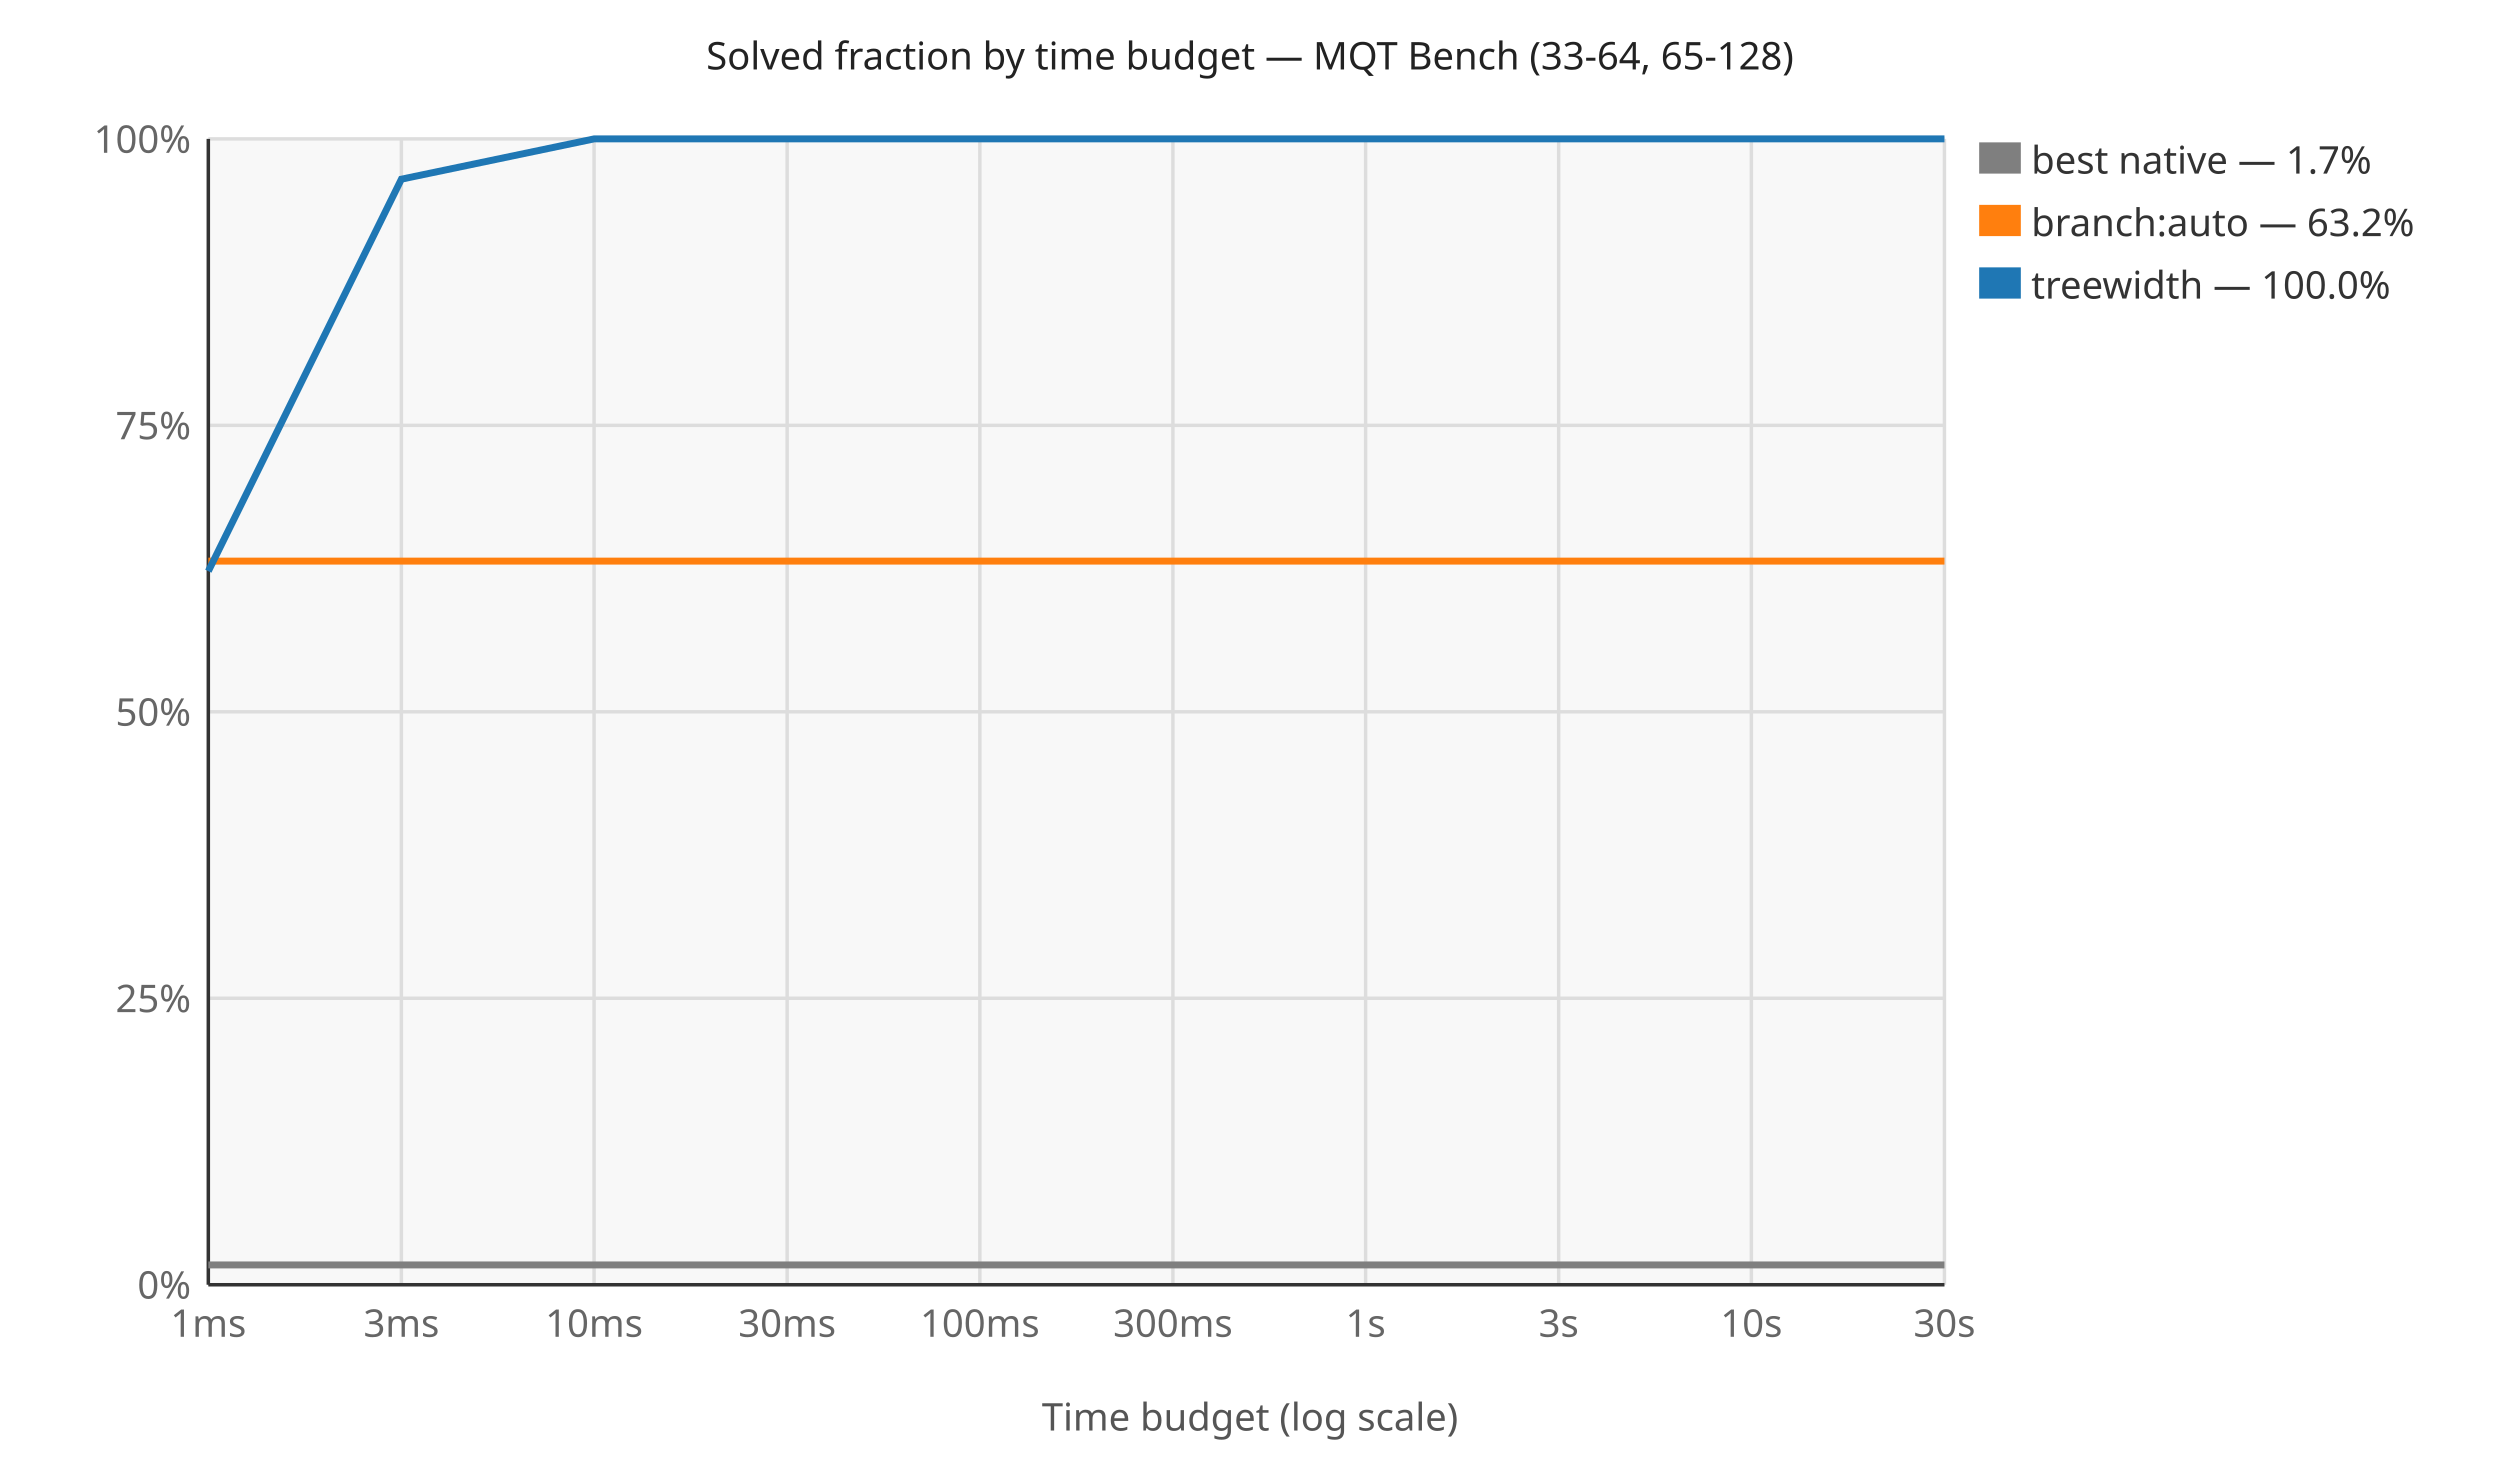
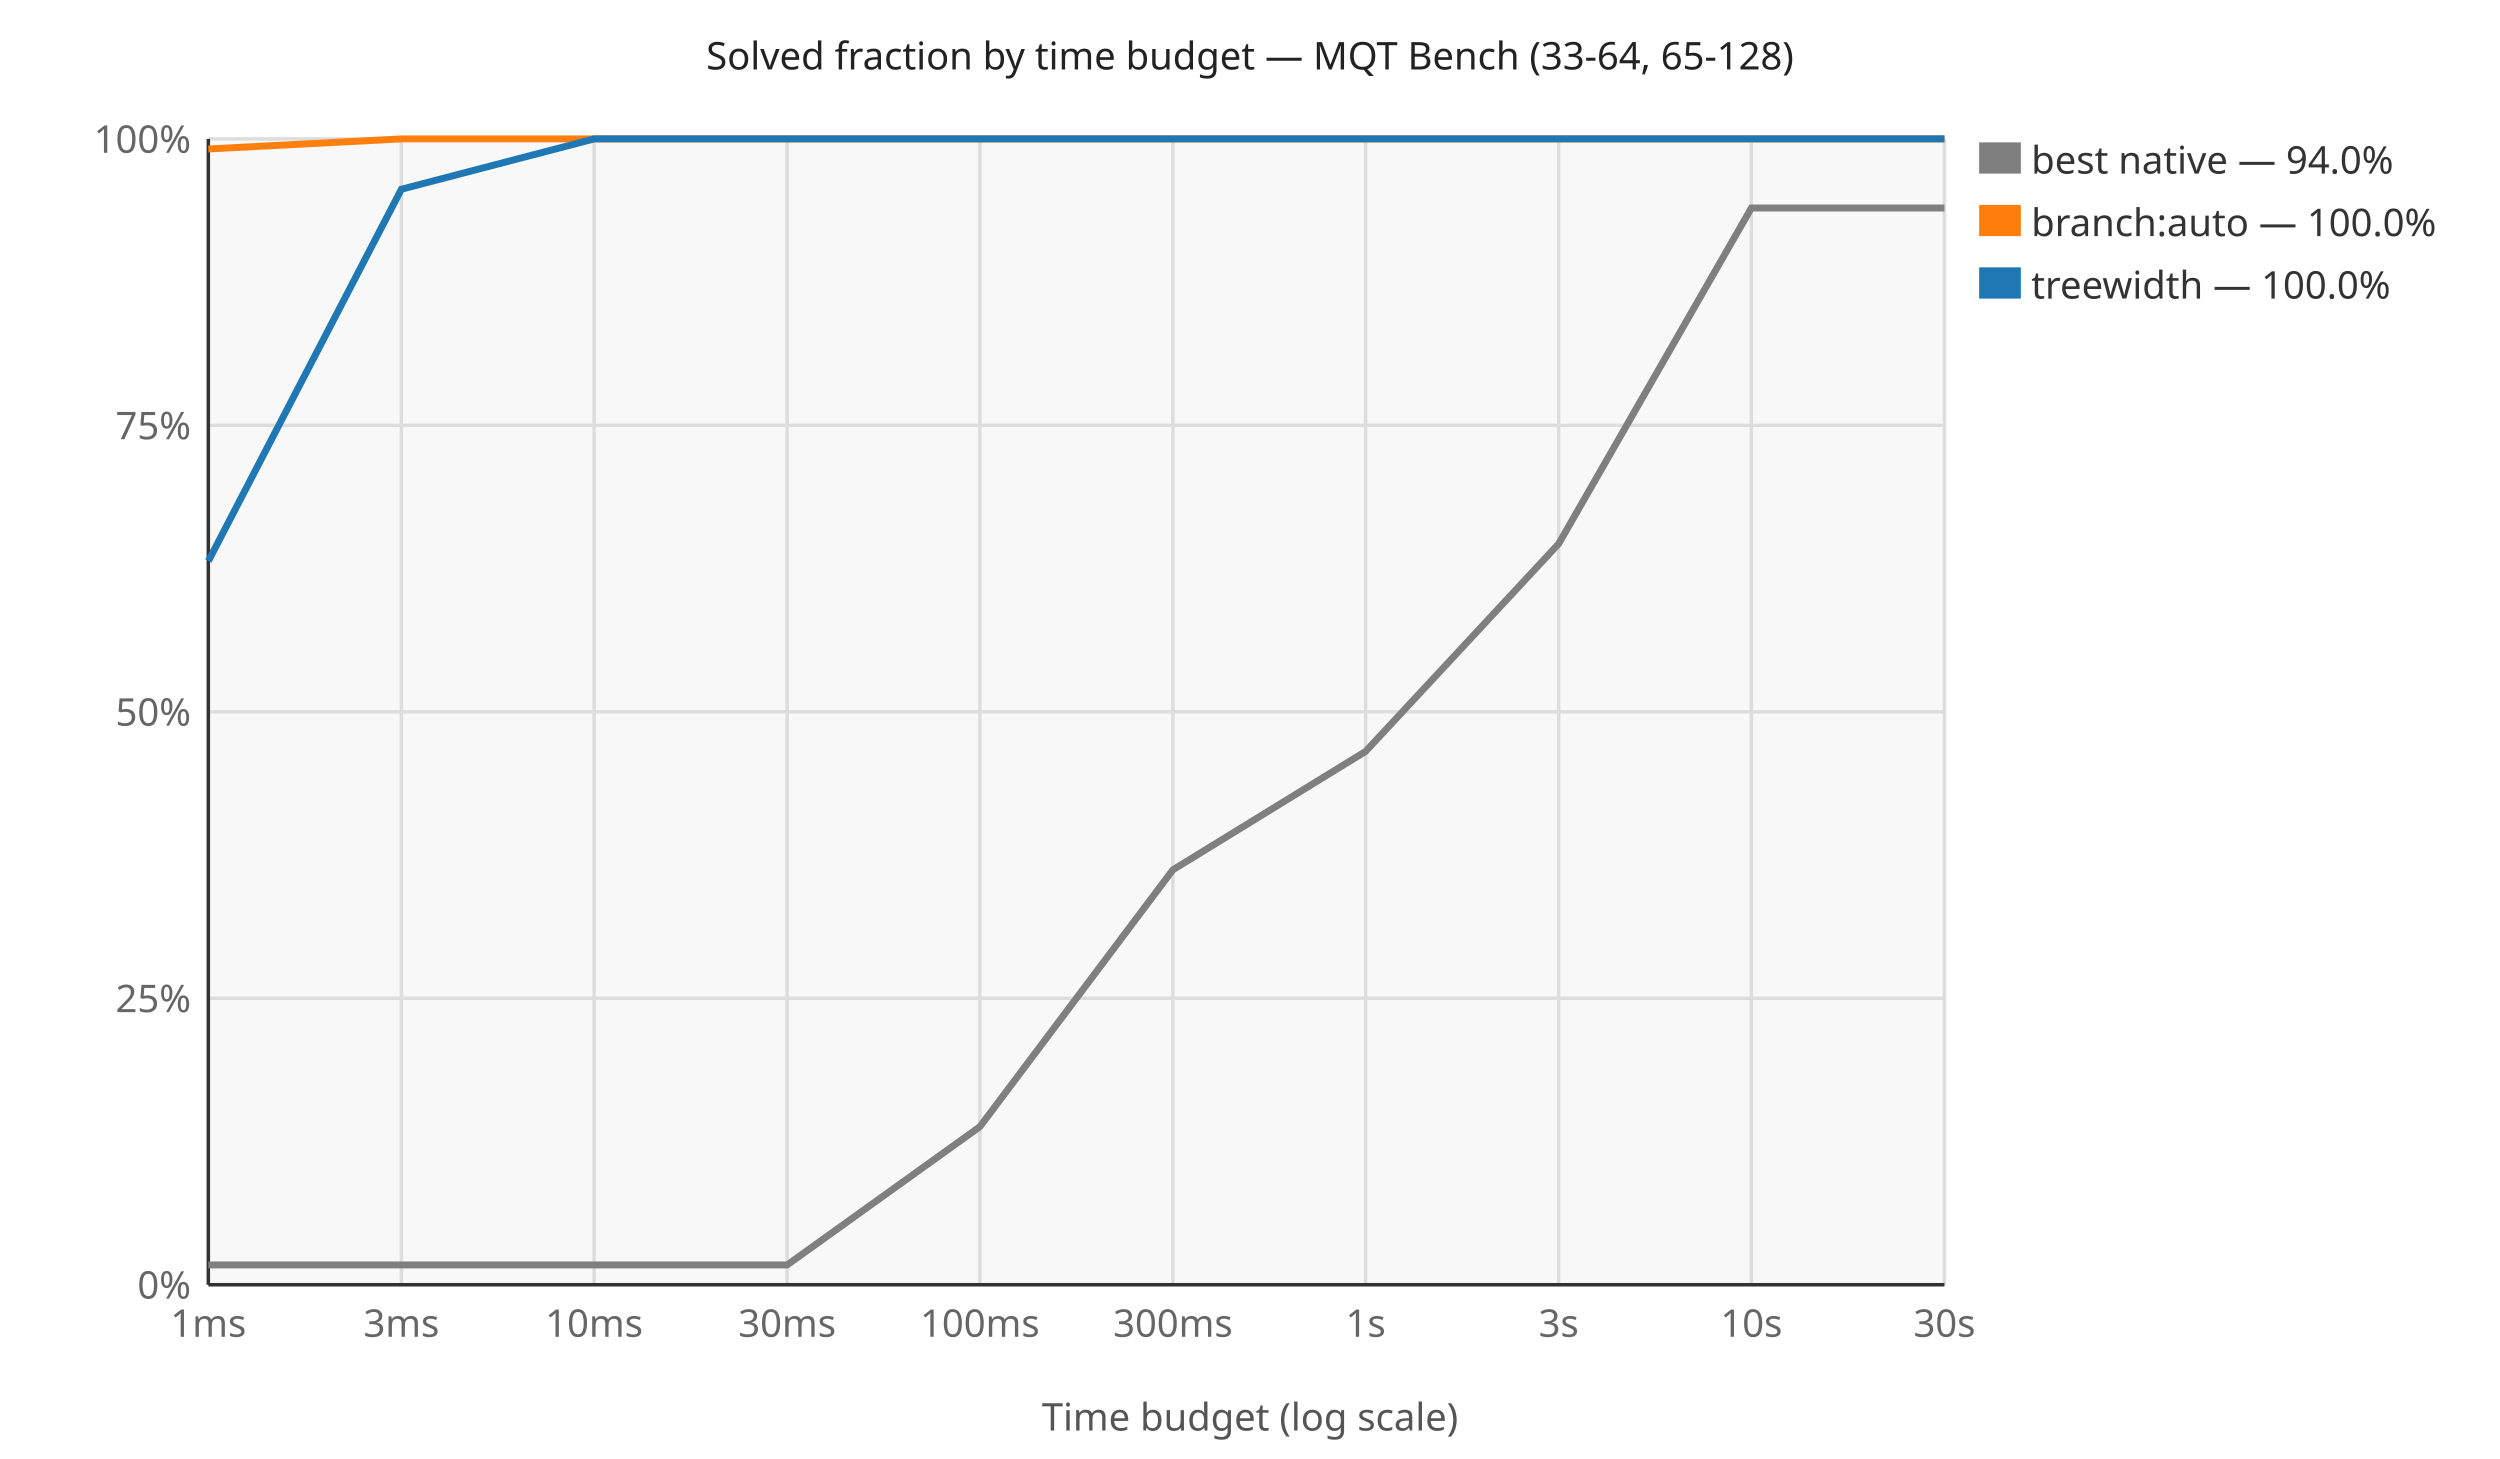
<svg xmlns="http://www.w3.org/2000/svg" width="720" height="420" viewBox="0 0 720 420">
  <style>text{font-family:sans-serif;font-size:11px;}</style>
  <rect x="60.0" y="40.0" width="500.0" height="330.0" fill="#f8f8f8" opacity="1.00" />
  <line x1="60.0" y1="370.0" x2="560.0" y2="370.0" stroke="#ddd" stroke-width="1.0" />
  <text x="55.0" y="374.0" text-anchor="end" fill="#666" font-size="10">0%</text>
  <line x1="60.0" y1="287.5" x2="560.0" y2="287.5" stroke="#ddd" stroke-width="1.0" />
  <text x="55.0" y="291.5" text-anchor="end" fill="#666" font-size="10">25%</text>
  <line x1="60.0" y1="205.0" x2="560.0" y2="205.0" stroke="#ddd" stroke-width="1.0" />
  <text x="55.0" y="209.0" text-anchor="end" fill="#666" font-size="10">50%</text>
  <line x1="60.0" y1="122.5" x2="560.0" y2="122.5" stroke="#ddd" stroke-width="1.0" />
  <text x="55.0" y="126.5" text-anchor="end" fill="#666" font-size="10">75%</text>
  <line x1="60.0" y1="40.0" x2="560.0" y2="40.0" stroke="#ddd" stroke-width="1.0" />
  <text x="55.0" y="44.0" text-anchor="end" fill="#666" font-size="10">100%</text>
  <line x1="60.0" y1="40.0" x2="60.0" y2="370.0" stroke="#ddd" stroke-width="1.0" />
  <text x="60.0" y="385.0" text-anchor="middle" fill="#666" font-size="10">1ms</text>
  <line x1="115.6" y1="40.0" x2="115.6" y2="370.0" stroke="#ddd" stroke-width="1.0" />
  <text x="115.6" y="385.0" text-anchor="middle" fill="#666" font-size="10">3ms</text>
  <line x1="171.1" y1="40.0" x2="171.1" y2="370.0" stroke="#ddd" stroke-width="1.0" />
  <text x="171.1" y="385.0" text-anchor="middle" fill="#666" font-size="10">10ms</text>
  <line x1="226.7" y1="40.0" x2="226.7" y2="370.0" stroke="#ddd" stroke-width="1.0" />
  <text x="226.7" y="385.0" text-anchor="middle" fill="#666" font-size="10">30ms</text>
  <line x1="282.2" y1="40.0" x2="282.2" y2="370.0" stroke="#ddd" stroke-width="1.0" />
  <text x="282.2" y="385.0" text-anchor="middle" fill="#666" font-size="10">100ms</text>
  <line x1="337.8" y1="40.0" x2="337.8" y2="370.0" stroke="#ddd" stroke-width="1.0" />
  <text x="337.8" y="385.0" text-anchor="middle" fill="#666" font-size="10">300ms</text>
  <line x1="393.3" y1="40.0" x2="393.3" y2="370.0" stroke="#ddd" stroke-width="1.0" />
  <text x="393.3" y="385.0" text-anchor="middle" fill="#666" font-size="10">1s</text>
  <line x1="448.9" y1="40.0" x2="448.9" y2="370.0" stroke="#ddd" stroke-width="1.0" />
  <text x="448.9" y="385.0" text-anchor="middle" fill="#666" font-size="10">3s</text>
  <line x1="504.4" y1="40.0" x2="504.4" y2="370.0" stroke="#ddd" stroke-width="1.0" />
  <text x="504.4" y="385.0" text-anchor="middle" fill="#666" font-size="10">10s</text>
  <line x1="560.0" y1="40.0" x2="560.0" y2="370.0" stroke="#ddd" stroke-width="1.0" />
  <text x="560.0" y="385.0" text-anchor="middle" fill="#666" font-size="10">30s</text>
  <line x1="60.0" y1="40.0" x2="60.0" y2="370.0" stroke="#333" stroke-width="1.0" />
  <line x1="60.0" y1="370.0" x2="560.0" y2="370.0" stroke="#333" stroke-width="1.0" />
-   <polyline points="60.0,364.3 115.6,364.3 171.1,364.3 226.7,364.3 282.2,364.3 337.8,364.3 393.3,364.3 448.9,364.3 504.4,364.3 560.0,364.3" stroke="#7f7f7f" stroke-width="2.0" fill="none" />
+   <polyline points="60.0,364.3 115.6,364.3 171.1,364.3 226.7,364.3 282.2,324.5 337.8,250.5 393.3,216.4 448.9,156.6 504.4,59.9 560.0,59.9" stroke="#7f7f7f" stroke-width="2.0" fill="none" />
  <rect x="570.0" y="41.0" width="12.0" height="9.0" fill="#7f7f7f" opacity="1.00" />
-   <text x="585.0" y="50.0" text-anchor="start" fill="#333" font-size="10">best native — 1.7%</text>
-   <polyline points="60.0,161.6 115.6,161.6 171.1,161.6 226.7,161.6 282.2,161.6 337.8,161.6 393.3,161.6 448.9,161.6 504.4,161.6 560.0,161.6" stroke="#ff7f0e" stroke-width="2.0" fill="none" />
+   <text x="585.0" y="50.0" text-anchor="start" fill="#333" font-size="10">best native — 94.0%</text>
+   <polyline points="60.0,42.9 115.6,40.0 171.1,40.0 226.7,40.0 282.2,40.0 337.8,40.0 393.3,40.0 448.9,40.0 504.4,40.0 560.0,40.0" stroke="#ff7f0e" stroke-width="2.0" fill="none" />
  <rect x="570.0" y="59.0" width="12.0" height="9.0" fill="#ff7f0e" opacity="1.00" />
-   <text x="585.0" y="68.0" text-anchor="start" fill="#333" font-size="10">branch:auto — 63.2%</text>
-   <polyline points="60.0,164.5 115.6,51.6 171.1,40.0 226.7,40.0 282.2,40.0 337.8,40.0 393.3,40.0 448.9,40.0 504.4,40.0 560.0,40.0" stroke="#1f77b4" stroke-width="2.0" fill="none" />
+   <text x="585.0" y="68.0" text-anchor="start" fill="#333" font-size="10">branch:auto — 100.0%</text>
+   <polyline points="60.0,161.6 115.6,54.5 171.1,40.0 226.7,40.0 282.2,40.0 337.8,40.0 393.3,40.0 448.9,40.0 504.4,40.0 560.0,40.0" stroke="#1f77b4" stroke-width="2.0" fill="none" />
  <rect x="570.0" y="77.0" width="12.0" height="9.0" fill="#1f77b4" opacity="1.00" />
  <text x="585.0" y="86.0" text-anchor="start" fill="#333" font-size="10">treewidth — 100.0%</text>
  <text x="360.0" y="20.0" text-anchor="middle" fill="#222" font-size="13">Solved fraction by time budget — MQT Bench (33-64, 65-128)</text>
  <text x="360.0" y="412.0" text-anchor="middle" fill="#555" font-size="10">Time budget (log scale)</text>
</svg>
